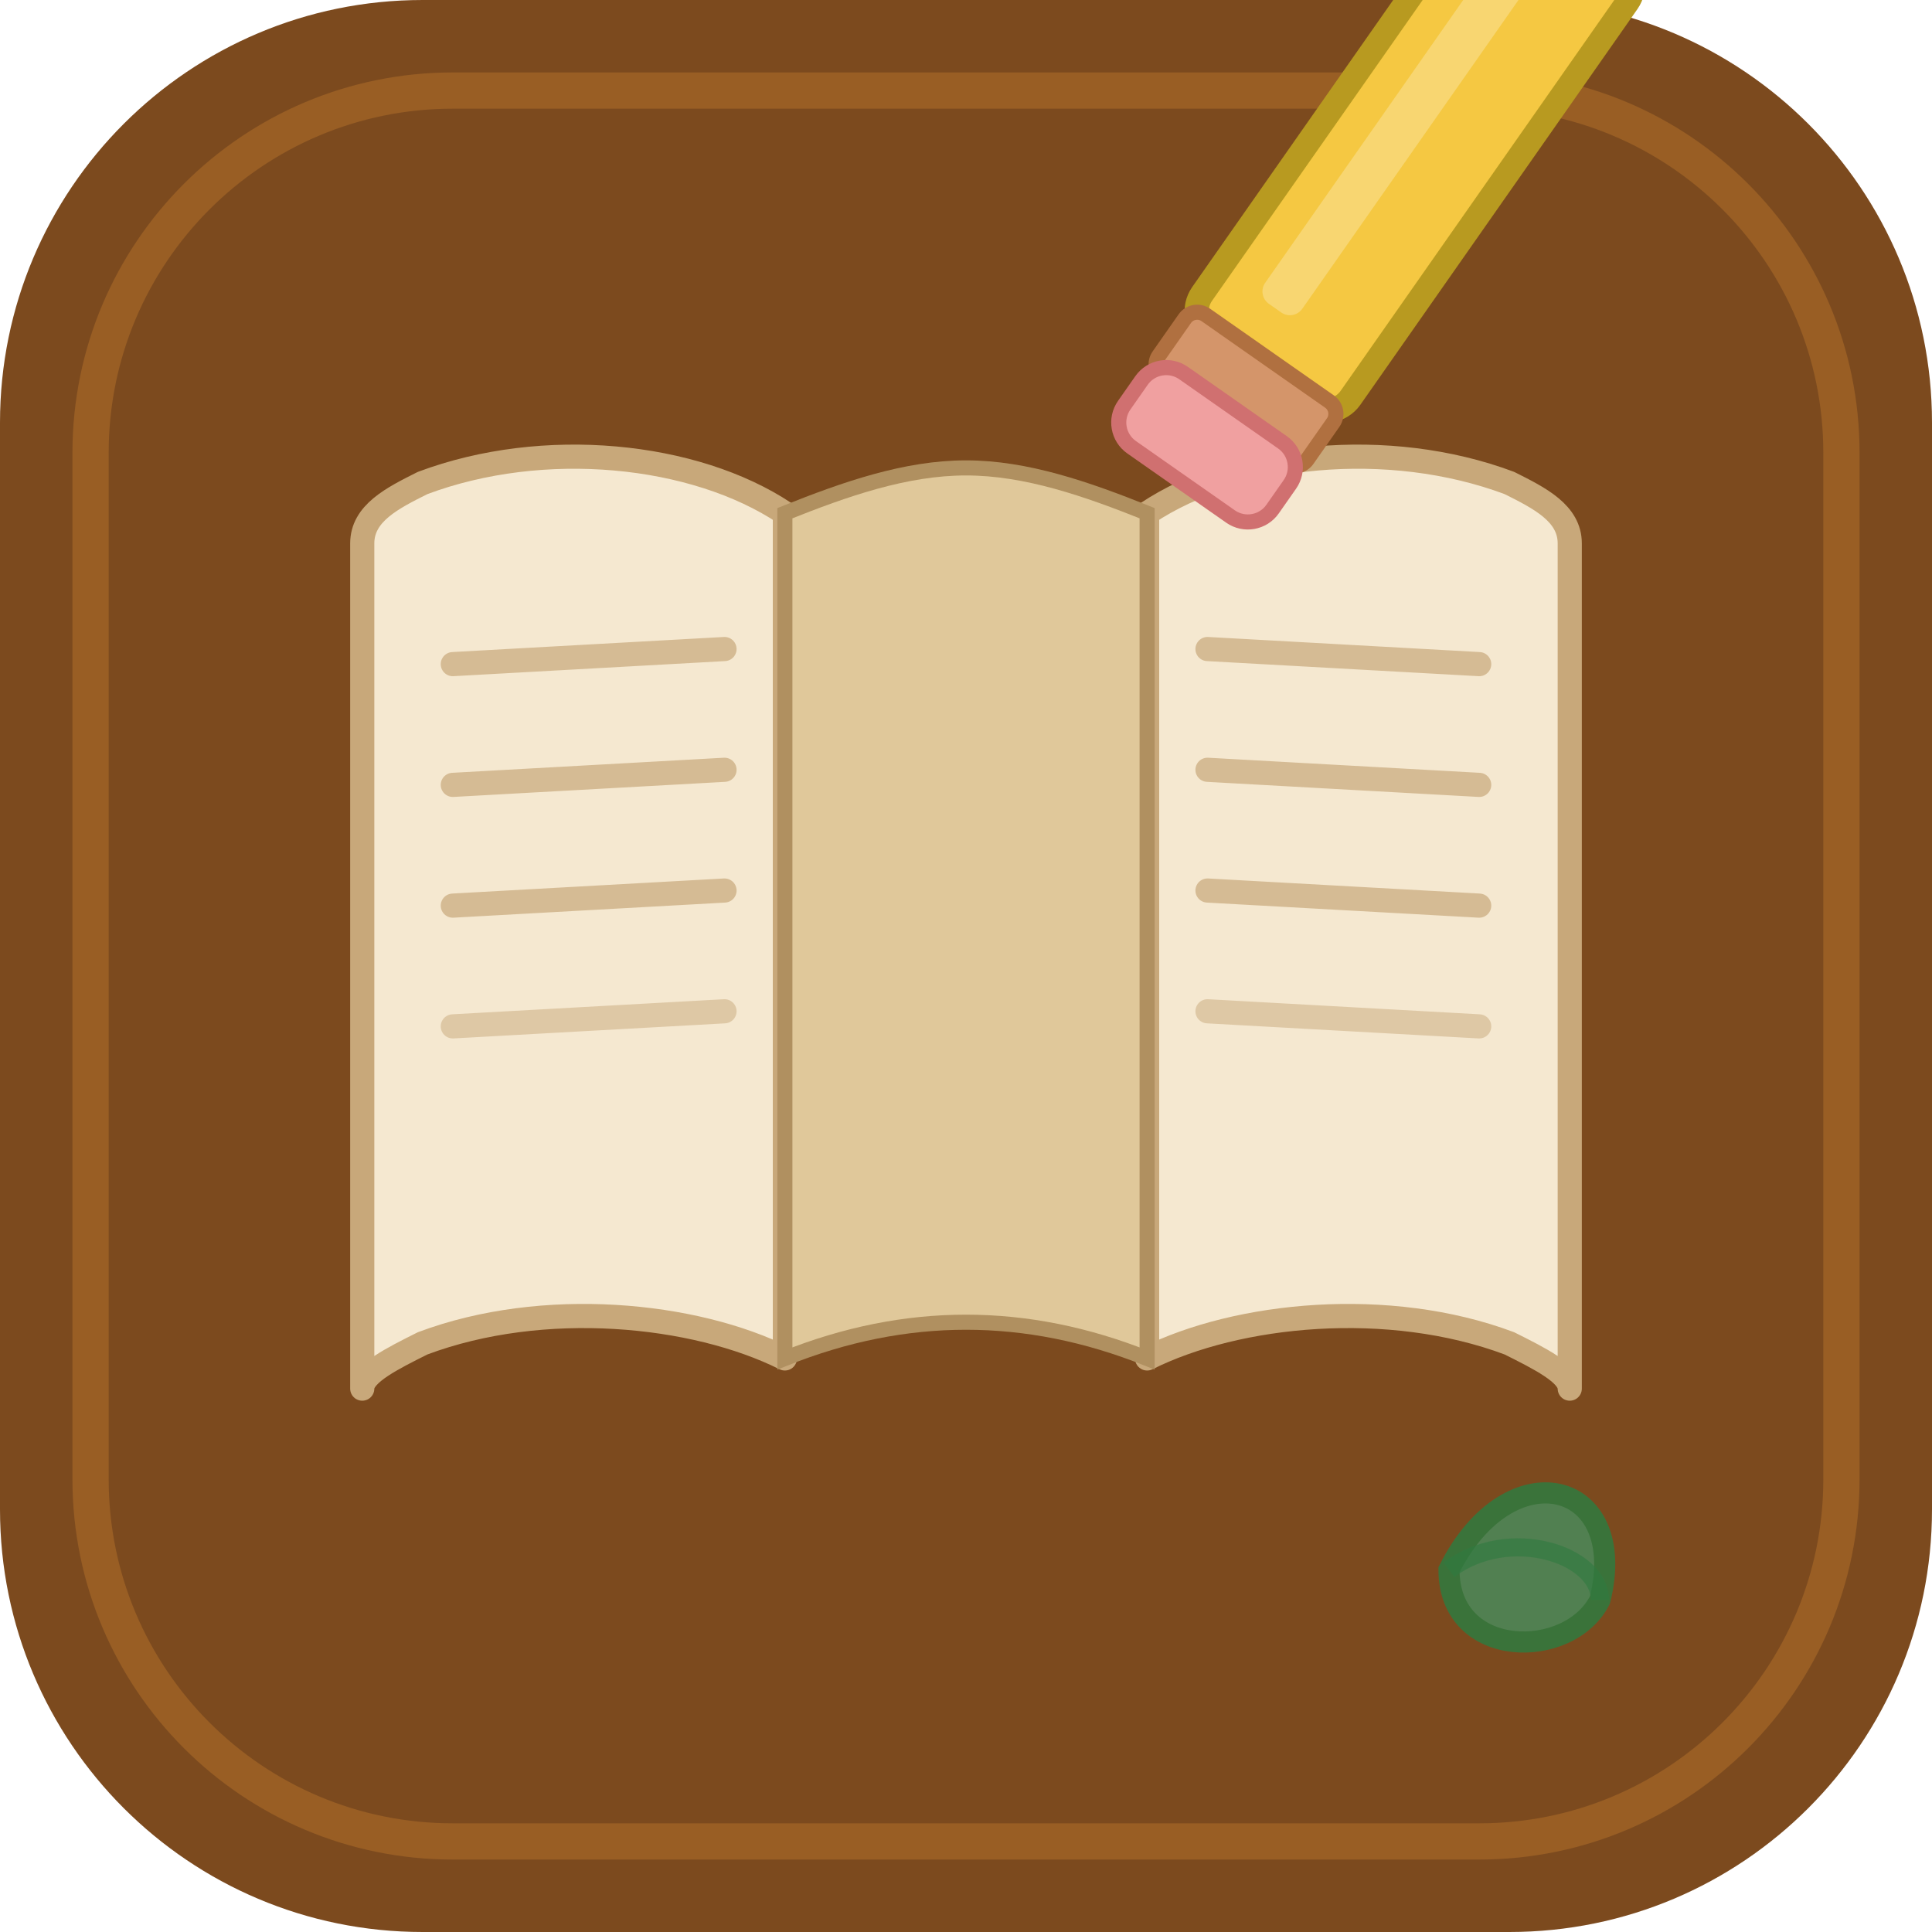
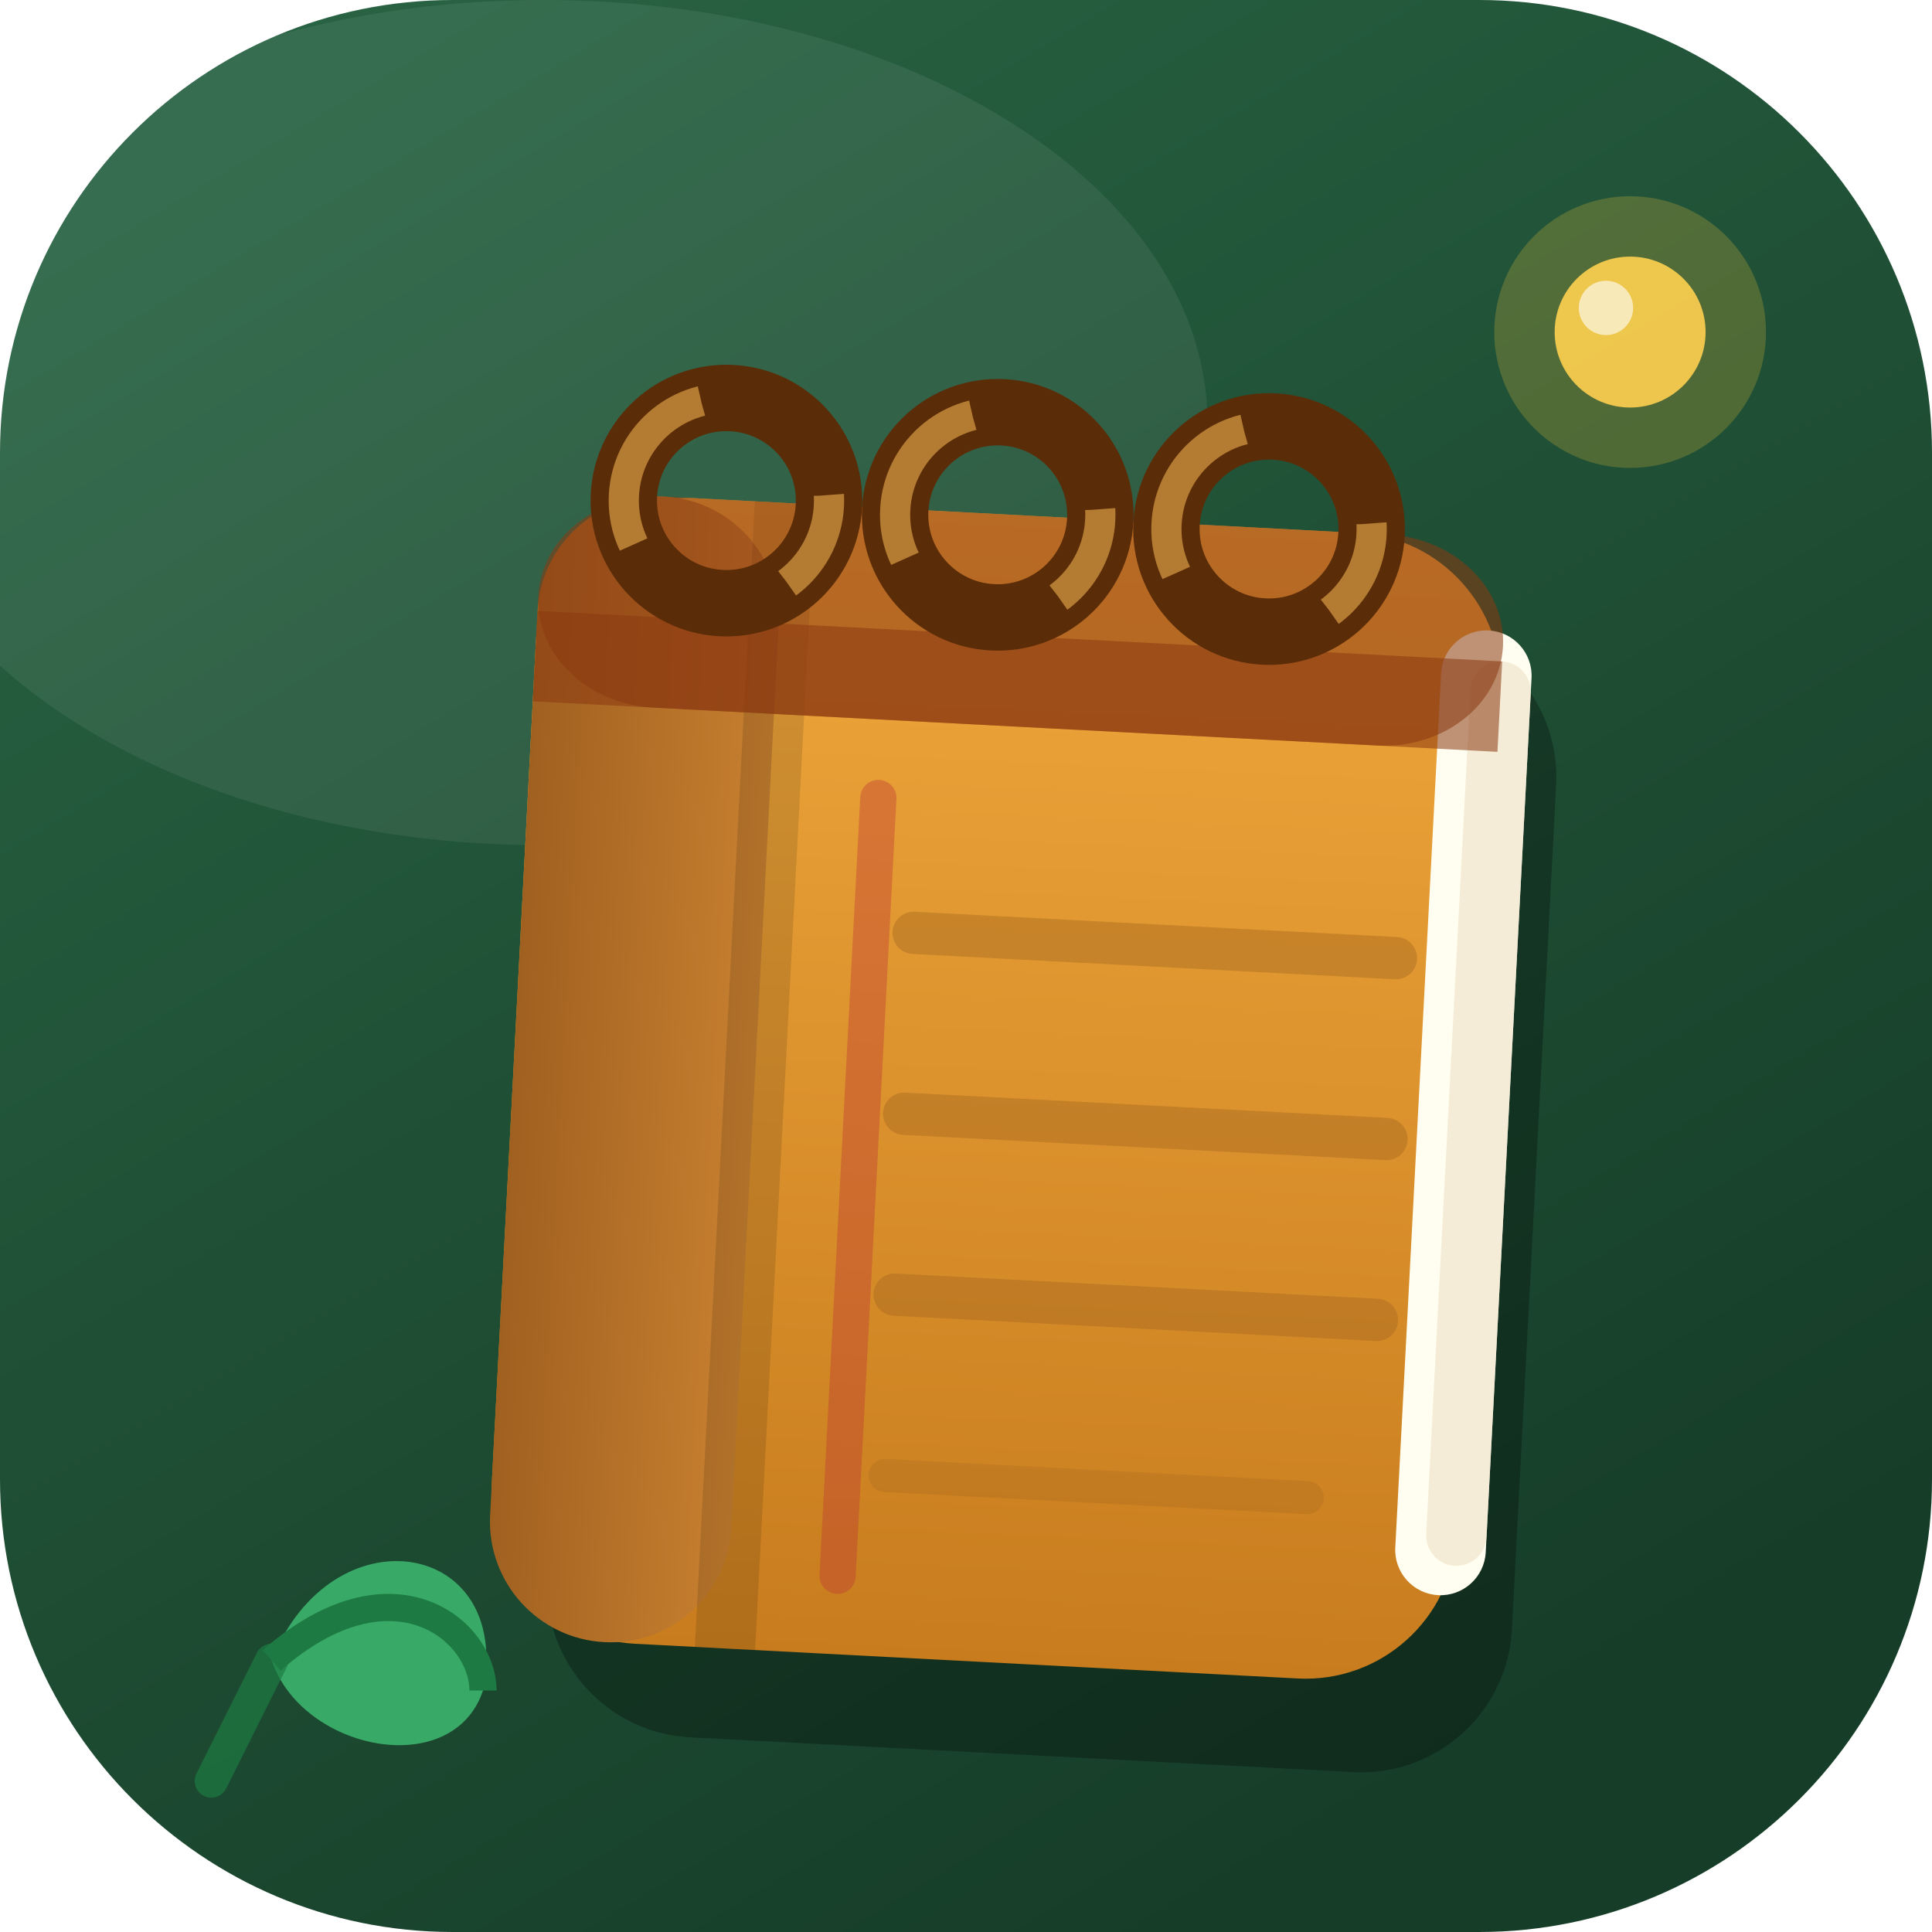
<svg xmlns="http://www.w3.org/2000/svg" viewBox="0 0 64 64">
-   <rect width="64" height="64" rx="14" fill="#7c4a1e" />
-   <rect x="3" y="3" width="58" height="58" rx="12" fill="none" stroke="#b5722a" stroke-width="1.2" opacity="0.5" />
-   <path d="M12 46 L12 18 C12 17 13 16.5 14 16 C18 14.5 23 15 26 17 L26 45 C23 43.5 18 43 14 44.5 C13 45 12 45.5 12 46 Z" fill="#f5e8d0" stroke="#c8a87a" stroke-width="0.8" stroke-linejoin="round" />
-   <path d="M52 46 L52 18 C52 17 51 16.5 50 16 C46 14.5 41 15 38 17 L38 45 C41 43.5 46 43 50 44.5 C51 45 52 45.5 52 46 Z" fill="#f5e8d0" stroke="#c8a87a" stroke-width="0.8" stroke-linejoin="round" />
-   <path d="M32 15.5 C30 15.5 28 16.2 26 17 L26 45 C28 44.2 30 43.8 32 43.8 C34 43.8 36 44.2 38 45 L38 17 C36 16.2 34 15.5 32 15.5 Z" fill="#e0c89a" stroke="#b09060" stroke-width="0.5" />
-   <line x1="15" y1="22" x2="24" y2="21.5" stroke="#c8a87a" stroke-width="0.8" opacity="0.7" stroke-linecap="round" />
-   <line x1="15" y1="26" x2="24" y2="25.5" stroke="#c8a87a" stroke-width="0.8" opacity="0.7" stroke-linecap="round" />
-   <line x1="15" y1="30" x2="24" y2="29.5" stroke="#c8a87a" stroke-width="0.8" opacity="0.7" stroke-linecap="round" />
-   <line x1="15" y1="34" x2="24" y2="33.5" stroke="#c8a87a" stroke-width="0.8" opacity="0.5" stroke-linecap="round" />
-   <line x1="40" y1="21.5" x2="49" y2="22" stroke="#c8a87a" stroke-width="0.8" opacity="0.7" stroke-linecap="round" />
-   <line x1="40" y1="25.5" x2="49" y2="26" stroke="#c8a87a" stroke-width="0.8" opacity="0.7" stroke-linecap="round" />
-   <line x1="40" y1="29.5" x2="49" y2="30" stroke="#c8a87a" stroke-width="0.8" opacity="0.7" stroke-linecap="round" />
-   <line x1="40" y1="33.5" x2="49" y2="34" stroke="#c8a87a" stroke-width="0.8" opacity="0.5" stroke-linecap="round" />
-   <g transform="translate(44, 9) rotate(35)">
-     <rect x="-3" y="-14" width="6" height="18" rx="1" fill="#f5c842" stroke="#b89a20" stroke-width="0.8" />
-     <rect x="-3" y="3.5" width="6" height="2.5" rx="0.5" fill="#d4956a" stroke="#b07040" stroke-width="0.5" />
-     <rect x="-3" y="5.5" width="6" height="3" rx="1" fill="#f0a0a0" stroke="#d07070" stroke-width="0.5" />
-     <path d="M-3 -14 L3 -14 L1.5 -18 L-1.5 -18 Z" fill="#c8a060" stroke="#a07830" stroke-width="0.5" />
-     <path d="M-1.5 -18 L1.5 -18 L0 -21 Z" fill="#444" stroke="#222" stroke-width="0.4" />
-     <rect x="-1.5" y="-13" width="1.5" height="15" rx="0.5" fill="rgba(255,255,255,0.25)" />
+   <defs>
+     <linearGradient id="bg" x1="0" y1="0" x2="0.6" y2="1">
+       <stop offset="0%" stop-color="#2a6645" />
+       <stop offset="100%" stop-color="#163d28" />
+     </linearGradient>
+     <linearGradient id="cover" x1="0" y1="0" x2="0" y2="1">
+       <stop offset="0%" stop-color="#f0a83c" />
+       <stop offset="100%" stop-color="#c87c1e" />
+     </linearGradient>
+     <linearGradient id="page" x1="0" y1="0" x2="0" y2="1">
+       <stop offset="0%" stop-color="#fffef6" />
+       <stop offset="100%" stop-color="#f5e8cc" />
+     </linearGradient>
+     <linearGradient id="spine" x1="0" y1="0" x2="1" y2="0">
+       <stop offset="0%" stop-color="#a06020" />
+       <stop offset="100%" stop-color="#c88030" />
+     </linearGradient>
+   </defs>
+   <rect width="64" height="64" rx="15" fill="url(#bg)" />
+   <ellipse cx="18" cy="14" rx="22" ry="14" fill="rgba(255,255,255,0.07)" />
+   <g transform="rotate(3, 32, 36)">
+     <rect x="17" y="17" width="32" height="38" rx="5" fill="rgba(0,0,0,0.28)" transform="translate(2,3)" />
+     <rect x="17" y="17" width="32" height="38" rx="5" fill="url(#cover)" />
+     <rect x="17" y="17" width="8" height="38" rx="4" fill="url(#spine)" />
+     <rect x="24" y="17" width="2" height="38" fill="rgba(0,0,0,0.12)" />
+     <rect x="47" y="20" width="3" height="32" rx="1.5" fill="#fffef0" />
+     <rect x="48" y="21" width="2" height="30" rx="1" fill="#f0e4cc" opacity="0.7" />
+     <rect x="17" y="17" width="32" height="7" rx="4" fill="#8a3810" opacity="0.55" />
+     <rect x="17" y="21" width="32" height="3" fill="#8a3810" opacity="0.55" />
+     <rect x="28" y="26" width="1.2" height="27" rx="0.6" fill="rgba(190,55,55,0.38)" />
+     <line x1="30" y1="31" x2="46" y2="31" stroke="rgba(160,100,30,0.4)" stroke-width="1.4" stroke-linecap="round" />
+     <line x1="30" y1="37" x2="46" y2="37" stroke="rgba(160,100,30,0.4)" stroke-width="1.4" stroke-linecap="round" />
+     <line x1="30" y1="43" x2="46" y2="43" stroke="rgba(160,100,30,0.4)" stroke-width="1.4" stroke-linecap="round" />
+     <line x1="30" y1="49" x2="44" y2="49" stroke="rgba(160,100,30,0.25)" stroke-width="1.1" stroke-linecap="round" />
  </g>
-   <path d="M48 52 C50 48 54 49 53 53 C52 55 48 55 48 52 Z" fill="#4a8a5a" stroke="#2f7a40" stroke-width="0.7" opacity="0.85" />
-   <path d="M48 52 C50 50.5 53 51.5 53 53" stroke="#2f7a40" stroke-width="0.6" fill="none" opacity="0.6" />
+   <g transform="rotate(3, 32, 18)">
+     <circle cx="24" cy="17" r="3.4" fill="none" stroke="#5a2c08" stroke-width="2.2" />
+     <circle cx="24" cy="17" r="3.4" fill="none" stroke="#f0b050" stroke-width="1" stroke-dasharray="6 6" stroke-dashoffset="3" opacity="0.6" />
+     <circle cx="33" cy="17" r="3.4" fill="none" stroke="#5a2c08" stroke-width="2.2" />
+     <circle cx="33" cy="17" r="3.4" fill="none" stroke="#f0b050" stroke-width="1" stroke-dasharray="6 6" stroke-dashoffset="3" opacity="0.6" />
+     <circle cx="42" cy="17" r="3.4" fill="none" stroke="#5a2c08" stroke-width="2.2" />
+     <circle cx="42" cy="17" r="3.4" fill="none" stroke="#f0b050" stroke-width="1" stroke-dasharray="6 6" stroke-dashoffset="3" opacity="0.6" />
+   </g>
+   <path d="M 9 55 C 11 50 17 51 16 56 C 15 59 10 58 9 55 Z" fill="#3aae6a" opacity="0.95" />
+   <path d="M 9 55 C 13 51.5 16 54 16 56" fill="none" stroke="#1d7a42" stroke-width="0.9" />
+   <line x1="9" y1="55" x2="7" y2="59" stroke="#1d7a42" stroke-width="1.1" stroke-linecap="round" opacity="0.7" />
+   <circle cx="54" cy="11" r="4.5" fill="rgba(255,200,60,0.22)" />
+   <circle cx="54" cy="11" r="2.5" fill="#ffd050" opacity="0.9" />
+   <circle cx="53.2" cy="10.2" r="0.9" fill="rgba(255,255,255,0.6)" />
</svg>
